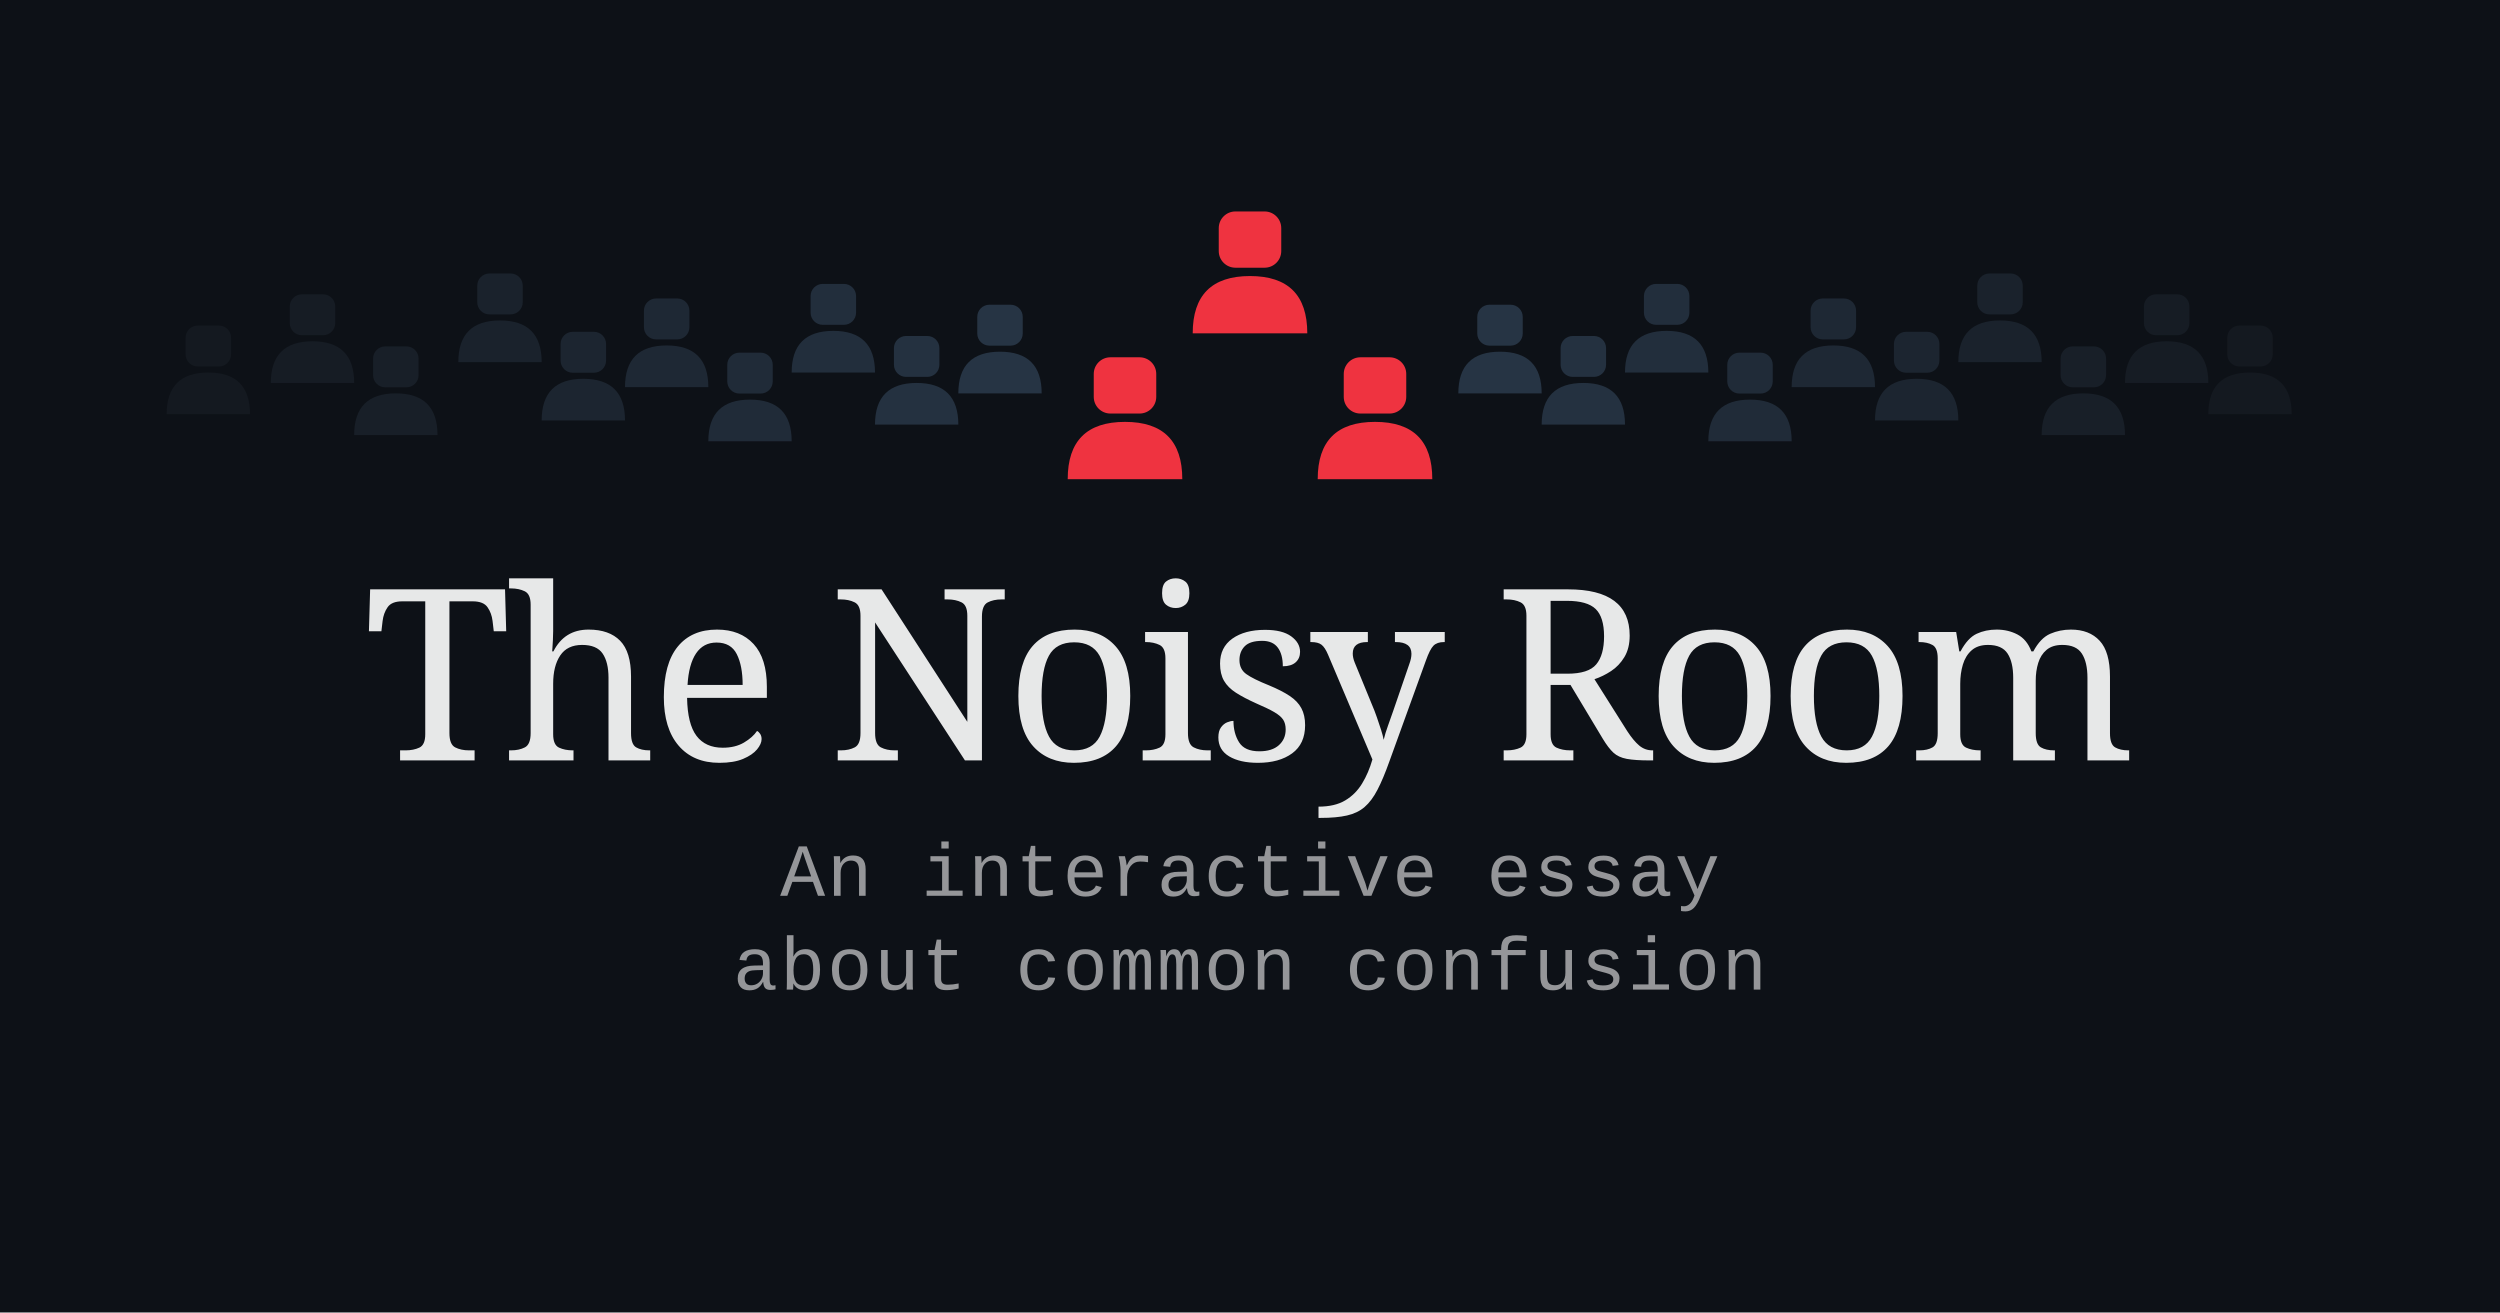
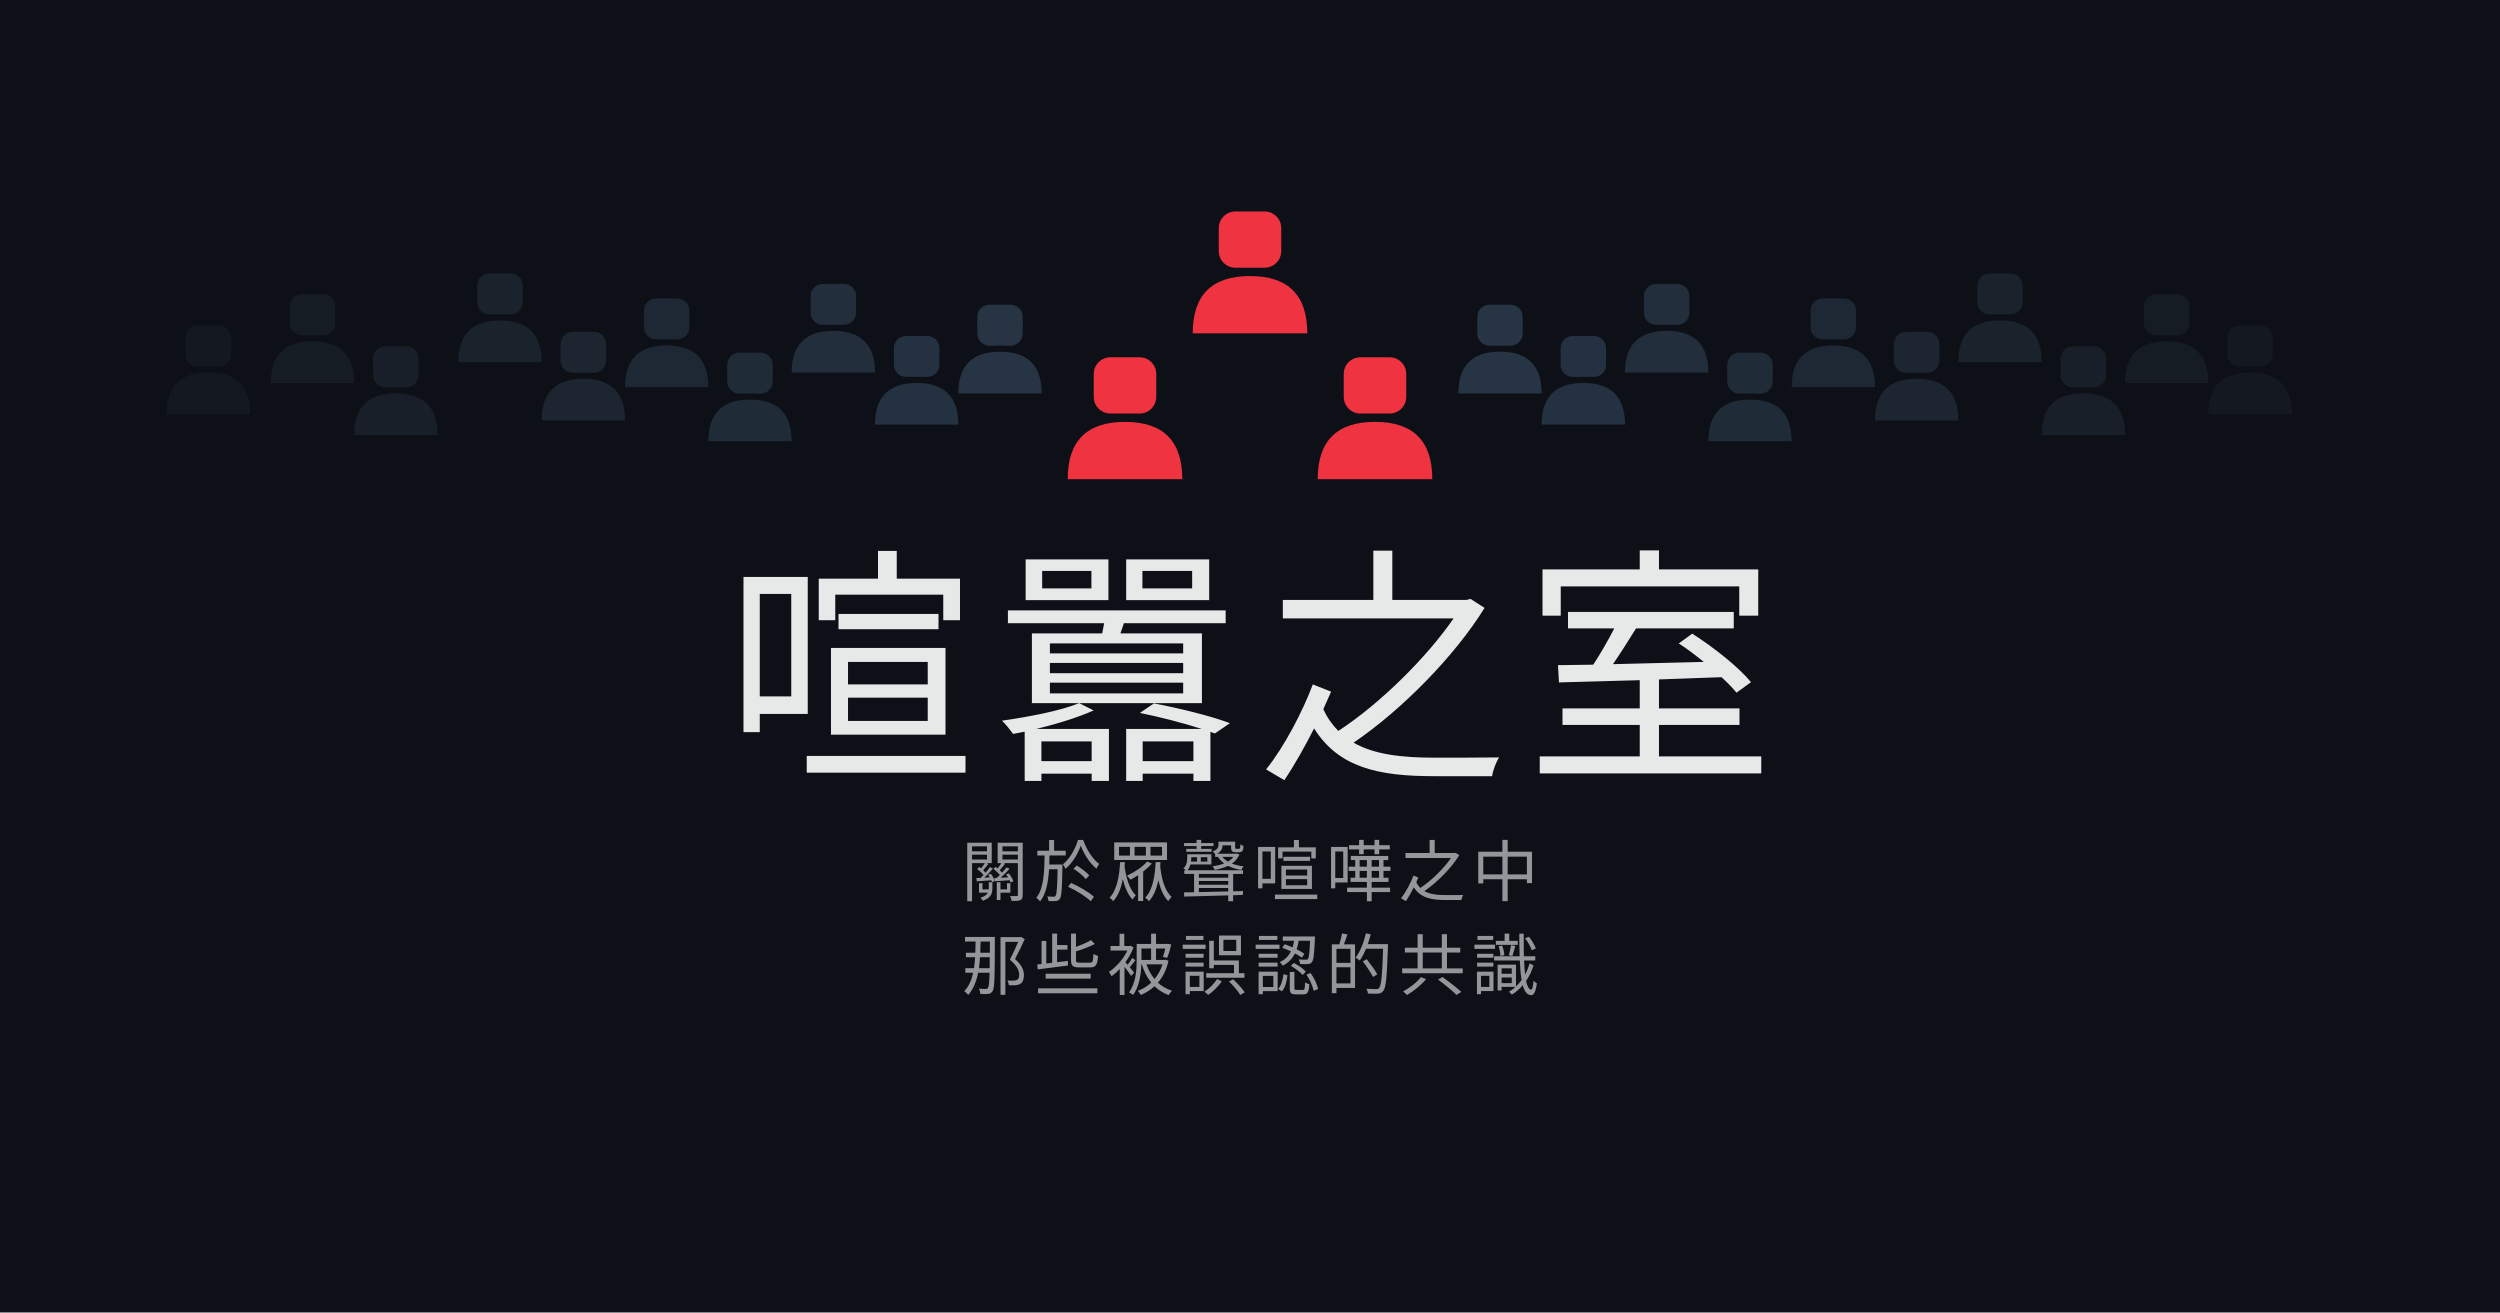
<svg xmlns="http://www.w3.org/2000/svg" width="1200" height="630" viewBox="0 0 1200 630">
  <defs>
    <symbol id="person" viewBox="0 0 11 12">
      <rect x="2.5" y="0.3" width="6" height="5.4" rx="1.6" fill="currentColor" />
      <path d="M0,12 Q0,6.5 5.5,6.5 Q11,6.5 11,12Z" fill="currentColor" />
    </symbol>
  </defs>
  <rect width="1200" height="630" fill="#0d1117" />
  <use href="#person" x="80" y="155" width="40" height="44" color="#141920" />
  <use href="#person" x="130" y="140" width="40" height="44" color="#161c24" />
  <use href="#person" x="170" y="165" width="40" height="44" color="#181f28" />
  <use href="#person" x="220" y="130" width="40" height="44" color="#1a222c" />
  <use href="#person" x="260" y="158" width="40" height="44" color="#1c2530" />
  <use href="#person" x="300" y="142" width="40" height="44" color="#1e2834" />
  <use href="#person" x="340" y="168" width="40" height="44" color="#202b38" />
  <use href="#person" x="380" y="135" width="40" height="44" color="#222e3c" />
  <use href="#person" x="420" y="160" width="40" height="44" color="#243140" />
  <use href="#person" x="460" y="145" width="40" height="44" color="#263444" />
  <use href="#person" x="572" y="100" width="56" height="60" color="#ef3340" />
  <use href="#person" x="512" y="170" width="56" height="60" color="#ef3340" />
  <use href="#person" x="632" y="170" width="56" height="60" color="#ef3340" />
  <use href="#person" x="700" y="145" width="40" height="44" color="#263444" />
  <use href="#person" x="740" y="160" width="40" height="44" color="#243140" />
  <use href="#person" x="780" y="135" width="40" height="44" color="#222e3c" />
  <use href="#person" x="820" y="168" width="40" height="44" color="#202b38" />
  <use href="#person" x="860" y="142" width="40" height="44" color="#1e2834" />
  <use href="#person" x="900" y="158" width="40" height="44" color="#1c2530" />
  <use href="#person" x="940" y="130" width="40" height="44" color="#1a222c" />
  <use href="#person" x="980" y="165" width="40" height="44" color="#181f28" />
  <use href="#person" x="1020" y="140" width="40" height="44" color="#161c24" />
  <use href="#person" x="1060" y="155" width="40" height="44" color="#141920" />
-   <text x="600" y="365" text-anchor="middle" font-family="Georgia, serif" font-size="115" font-weight="400" fill="rgba(255,255,255,0.9)" letter-spacing="-3">The Noisy Room</text>
-   <text x="600" y="430" text-anchor="middle" font-family="'Courier New', monospace" font-size="36" fill="rgba(255,255,255,0.562)" letter-spacing="1">An interactive essay</text>
-   <text x="600" y="475" text-anchor="middle" font-family="'Courier New', monospace" font-size="36" fill="rgba(255,255,255,0.562)" letter-spacing="1">about common confusion</text>
+   <text x="600" y="365" text-anchor="middle" font-family="'BiauKai','標楷體','DFKai-SB','Kaiti TC',serif" font-size="120" font-weight="400" fill="rgba(255,255,255,0.9)" letter-spacing="8">喧囂之室</text>
+   <text x="600" y="430" text-anchor="middle" font-family="'PingFang TC','Heiti TC','Microsoft JhengHei',sans-serif" font-size="32" fill="rgba(255,255,255,0.562)" letter-spacing="3">關於眾聲喧嘩之中</text>
+   <text x="600" y="475" text-anchor="middle" font-family="'PingFang TC','Heiti TC','Microsoft JhengHei',sans-serif" font-size="32" fill="rgba(255,255,255,0.562)" letter-spacing="3">那些被誤認的共識</text>
</svg>
